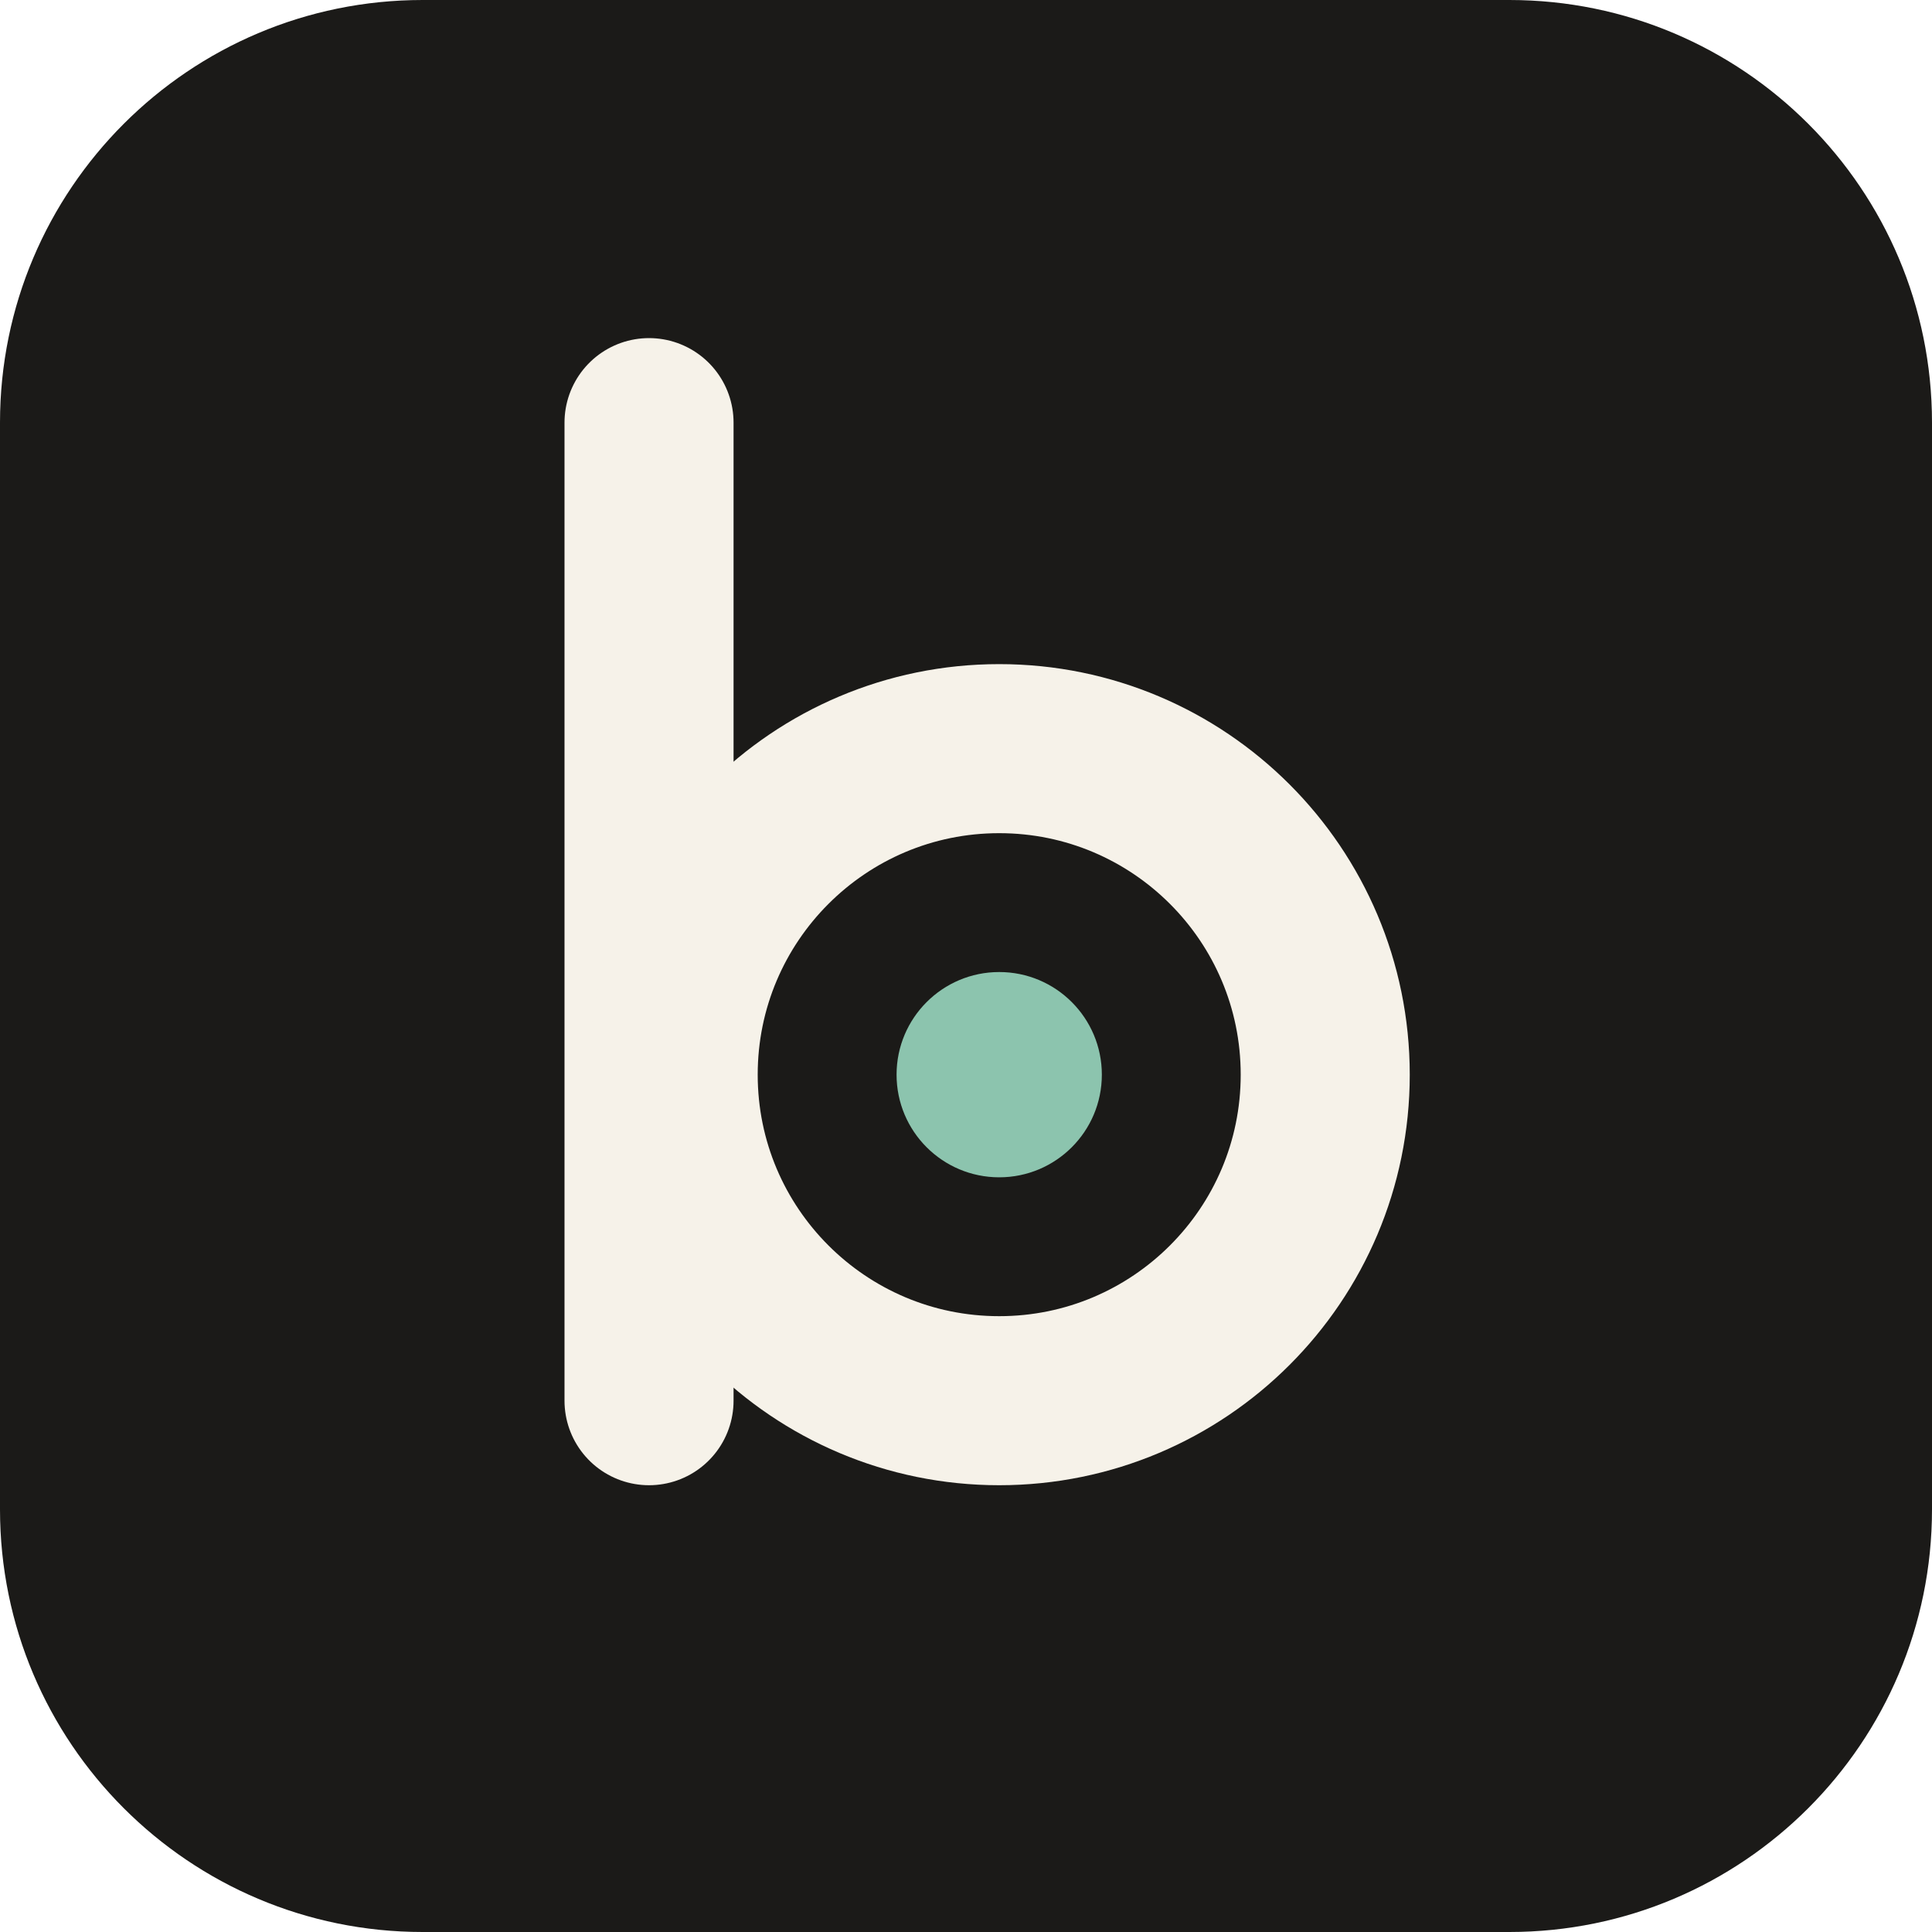
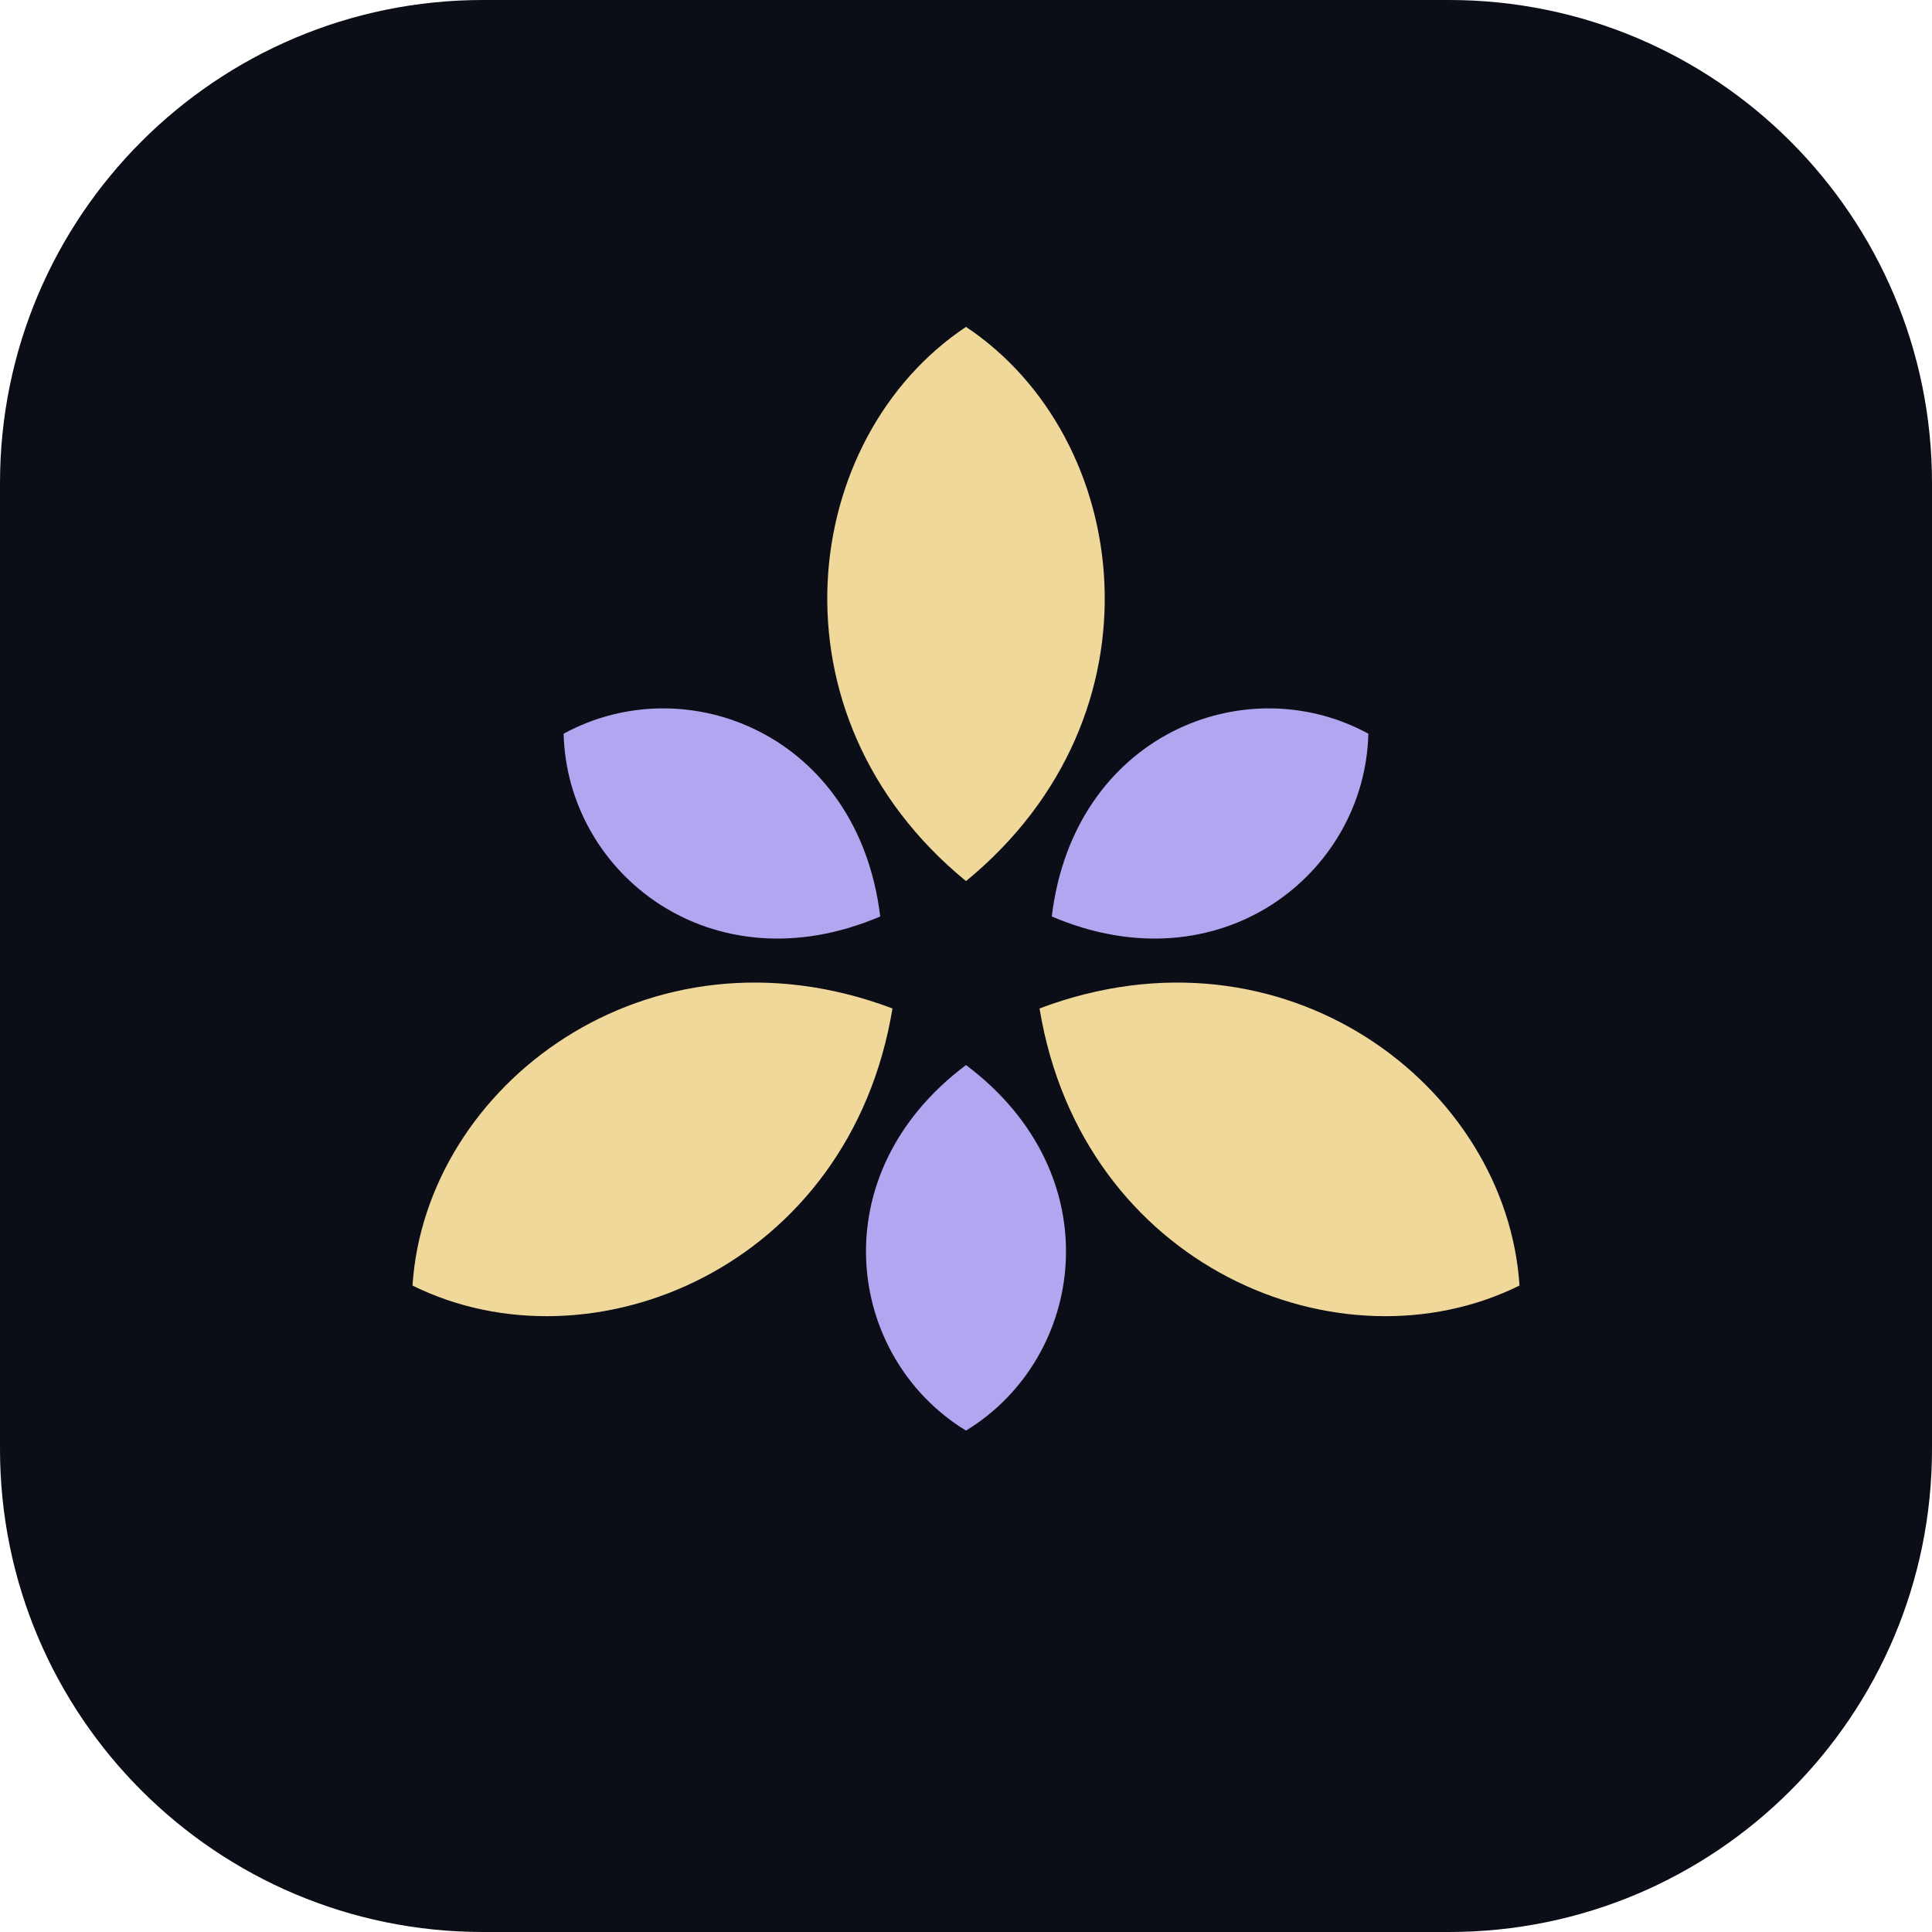
<svg xmlns="http://www.w3.org/2000/svg" viewBox="0 0 64.00 64.00" width="64" height="64" role="img" aria-label="Banira">
-   <rect width="64" height="64" rx="14" fill="#1B1A18" />
-   <g transform="translate(7.5 6) scale(0.8)">
-     <line x1="17.5" y1="10" x2="17.5" y2="50.5" stroke="#F6F2E9" stroke-width="7" stroke-linecap="round" />
-     <circle cx="32" cy="37" r="13.5" fill="none" stroke="#F6F2E9" stroke-width="7" />
-     <circle cx="32" cy="37" r="4.25" fill="#8CC4AE" />
+   <rect width="64" height="64" rx="16" fill="#0B0D17" />
+   <g transform="translate(7 7) scale(0.78125)">
+     <g fill="#B3A6F0">
+       <g transform="translate(32 32) rotate(60)">
+         <path d="M0 -4.20 C6.20 -8.85 5.08 -16.60 0 -19.70 C-5.08 -16.60 -6.20 -8.85 0 -4.20Z" />
+       </g>
+       <g transform="translate(32 32) rotate(180)">
+         <path d="M0 -4.20 C6.20 -8.85 5.08 -16.60 0 -19.70 C-5.08 -16.60 -6.20 -8.85 0 -4.20Z" />
+       </g>
+       <g transform="translate(32 32) rotate(300)">
+         <path d="M0 -4.20 C6.20 -8.85 5.08 -16.60 0 -19.70 C-5.08 -16.60 -6.20 -8.85 0 -4.20Z" />
+       </g>
+     </g>
+     <g fill="#F0D79A">
+       <g transform="translate(32 32) rotate(0)">
+         <path d="M0 -3.60 C8.60 -10.65 7.05 -22.40 0 -27.10 C-7.05 -22.40 -8.60 -10.65 0 -3.60Z" />
+       </g>
+       <g transform="translate(32 32) rotate(120)">
+         <path d="M0 -3.60 C8.60 -10.65 7.05 -22.40 0 -27.10 C-7.05 -22.40 -8.60 -10.65 0 -3.60Z" />
+       </g>
+       <g transform="translate(32 32) rotate(240)">
+         <path d="M0 -3.60 C8.60 -10.65 7.05 -22.40 0 -27.10 C-7.05 -22.40 -8.60 -10.65 0 -3.60Z" />
+       </g>
+     </g>
  </g>
</svg>
